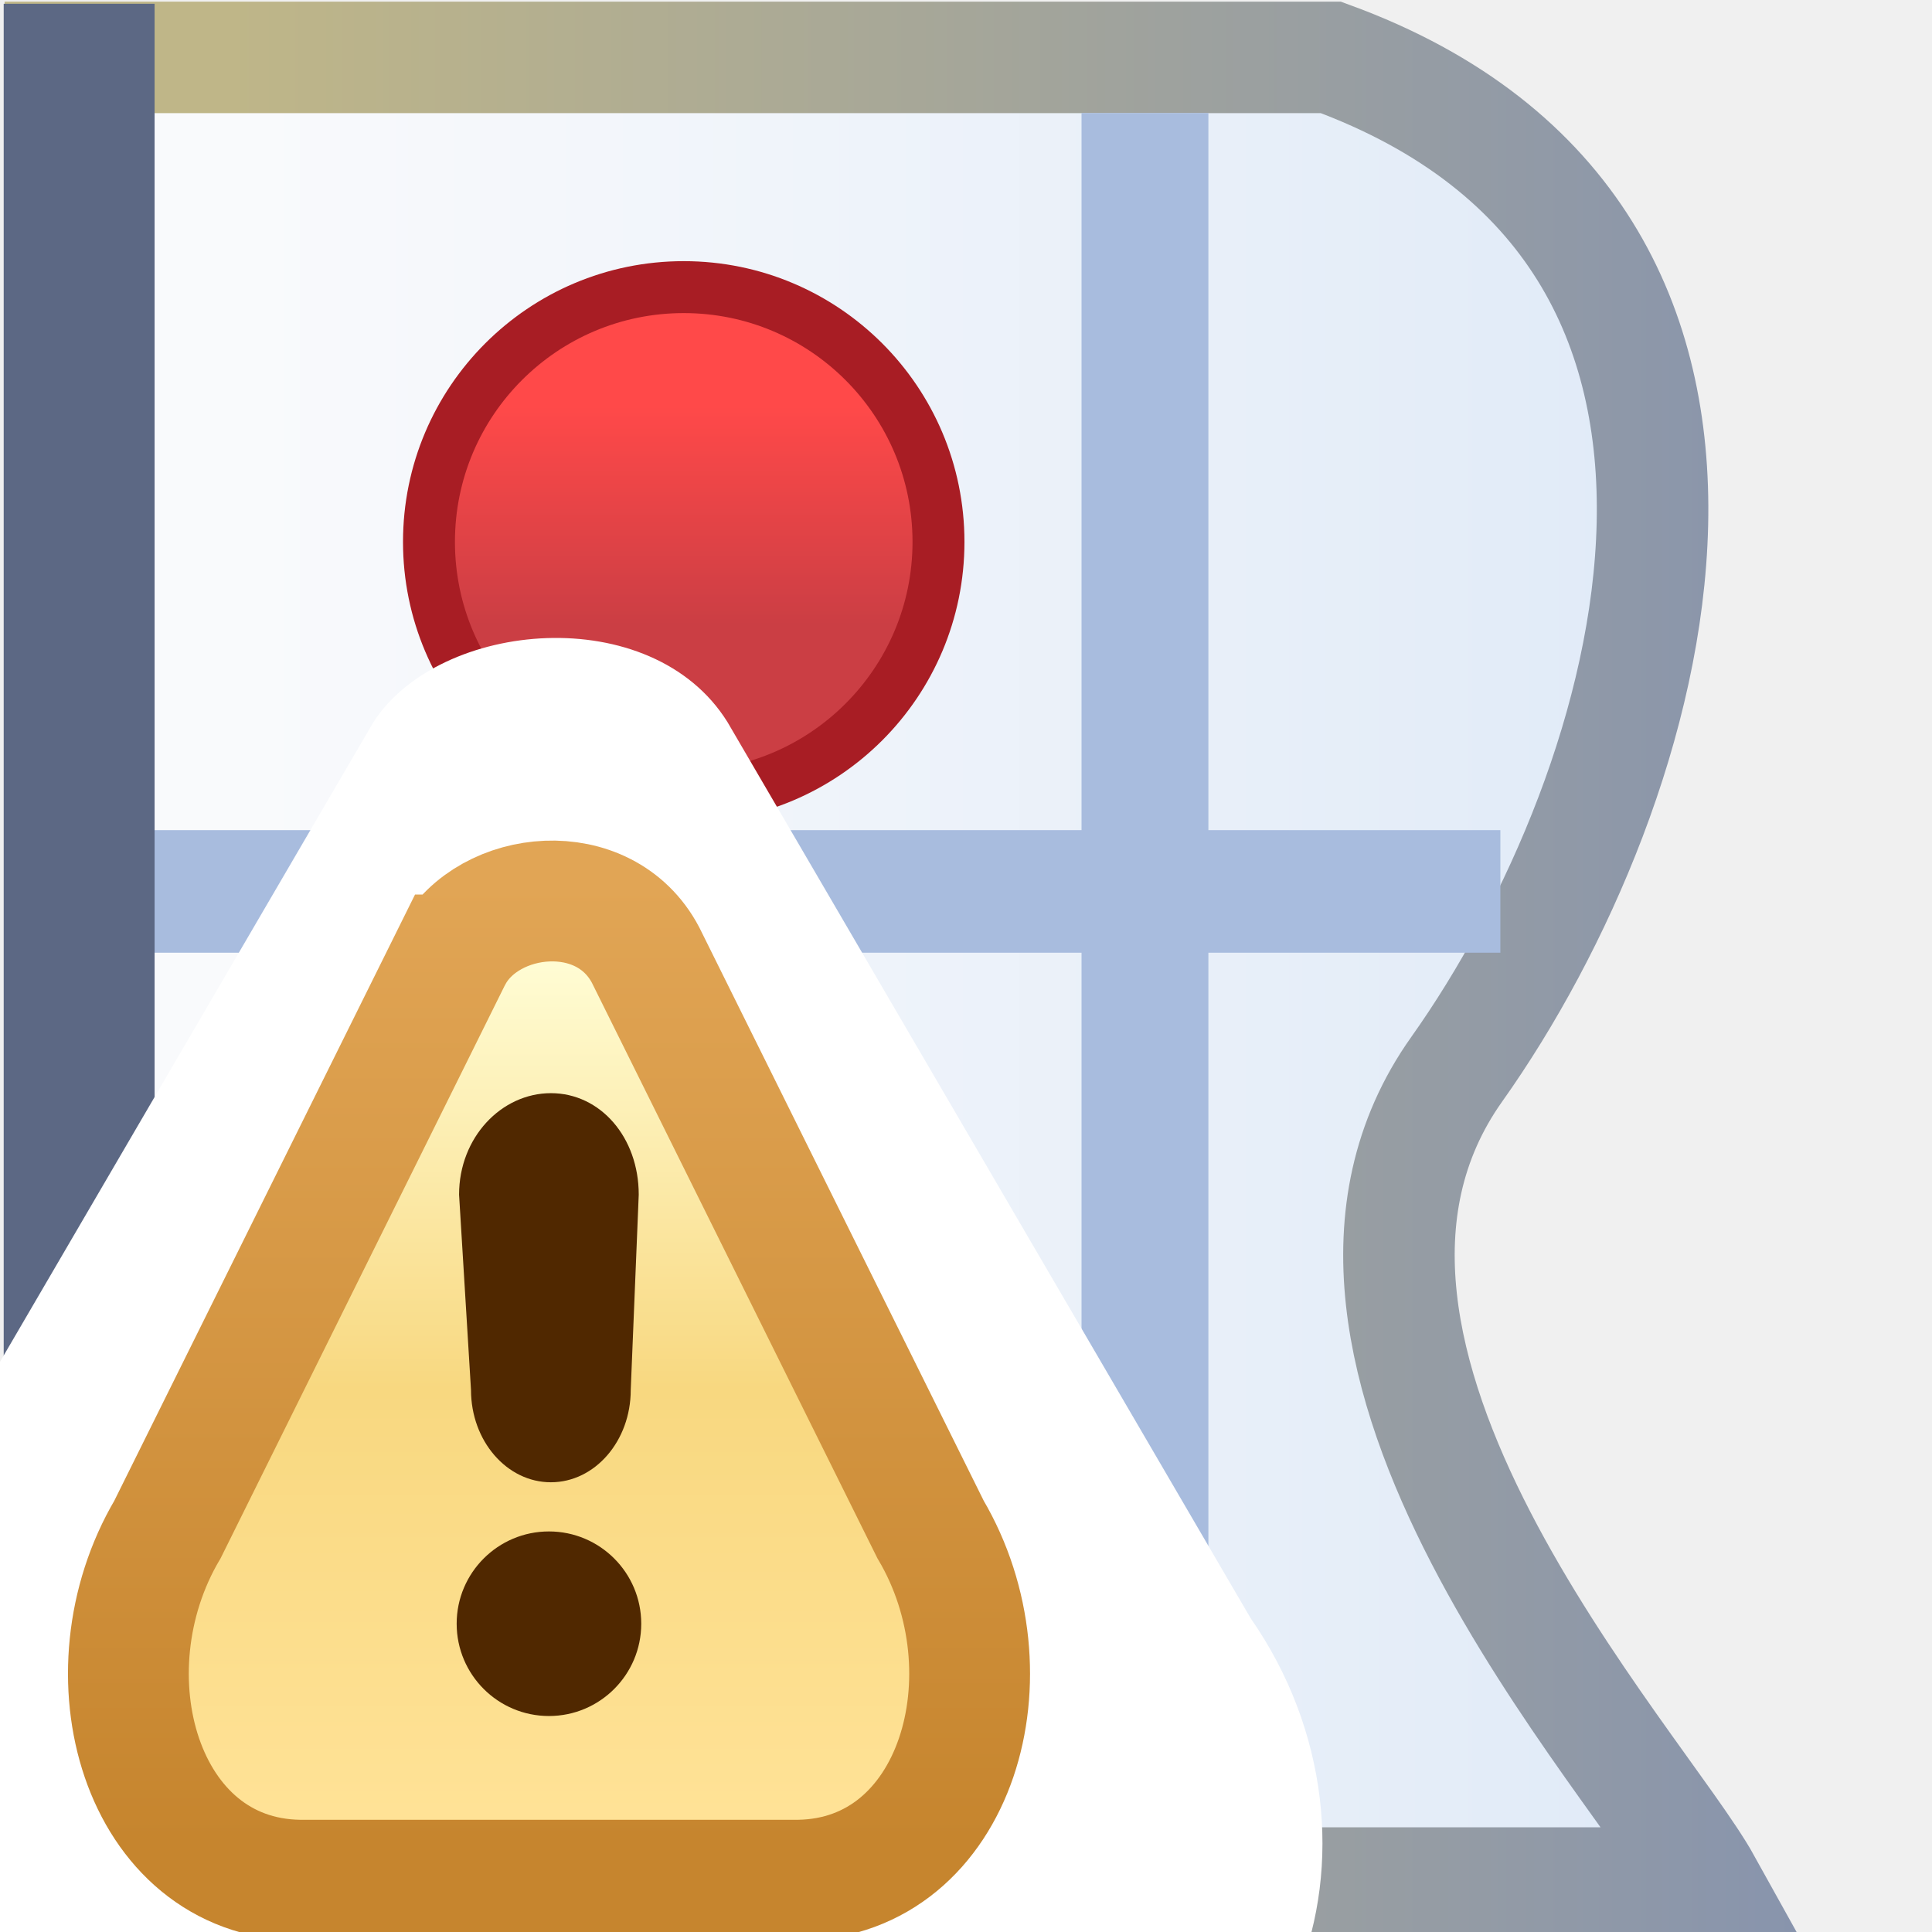
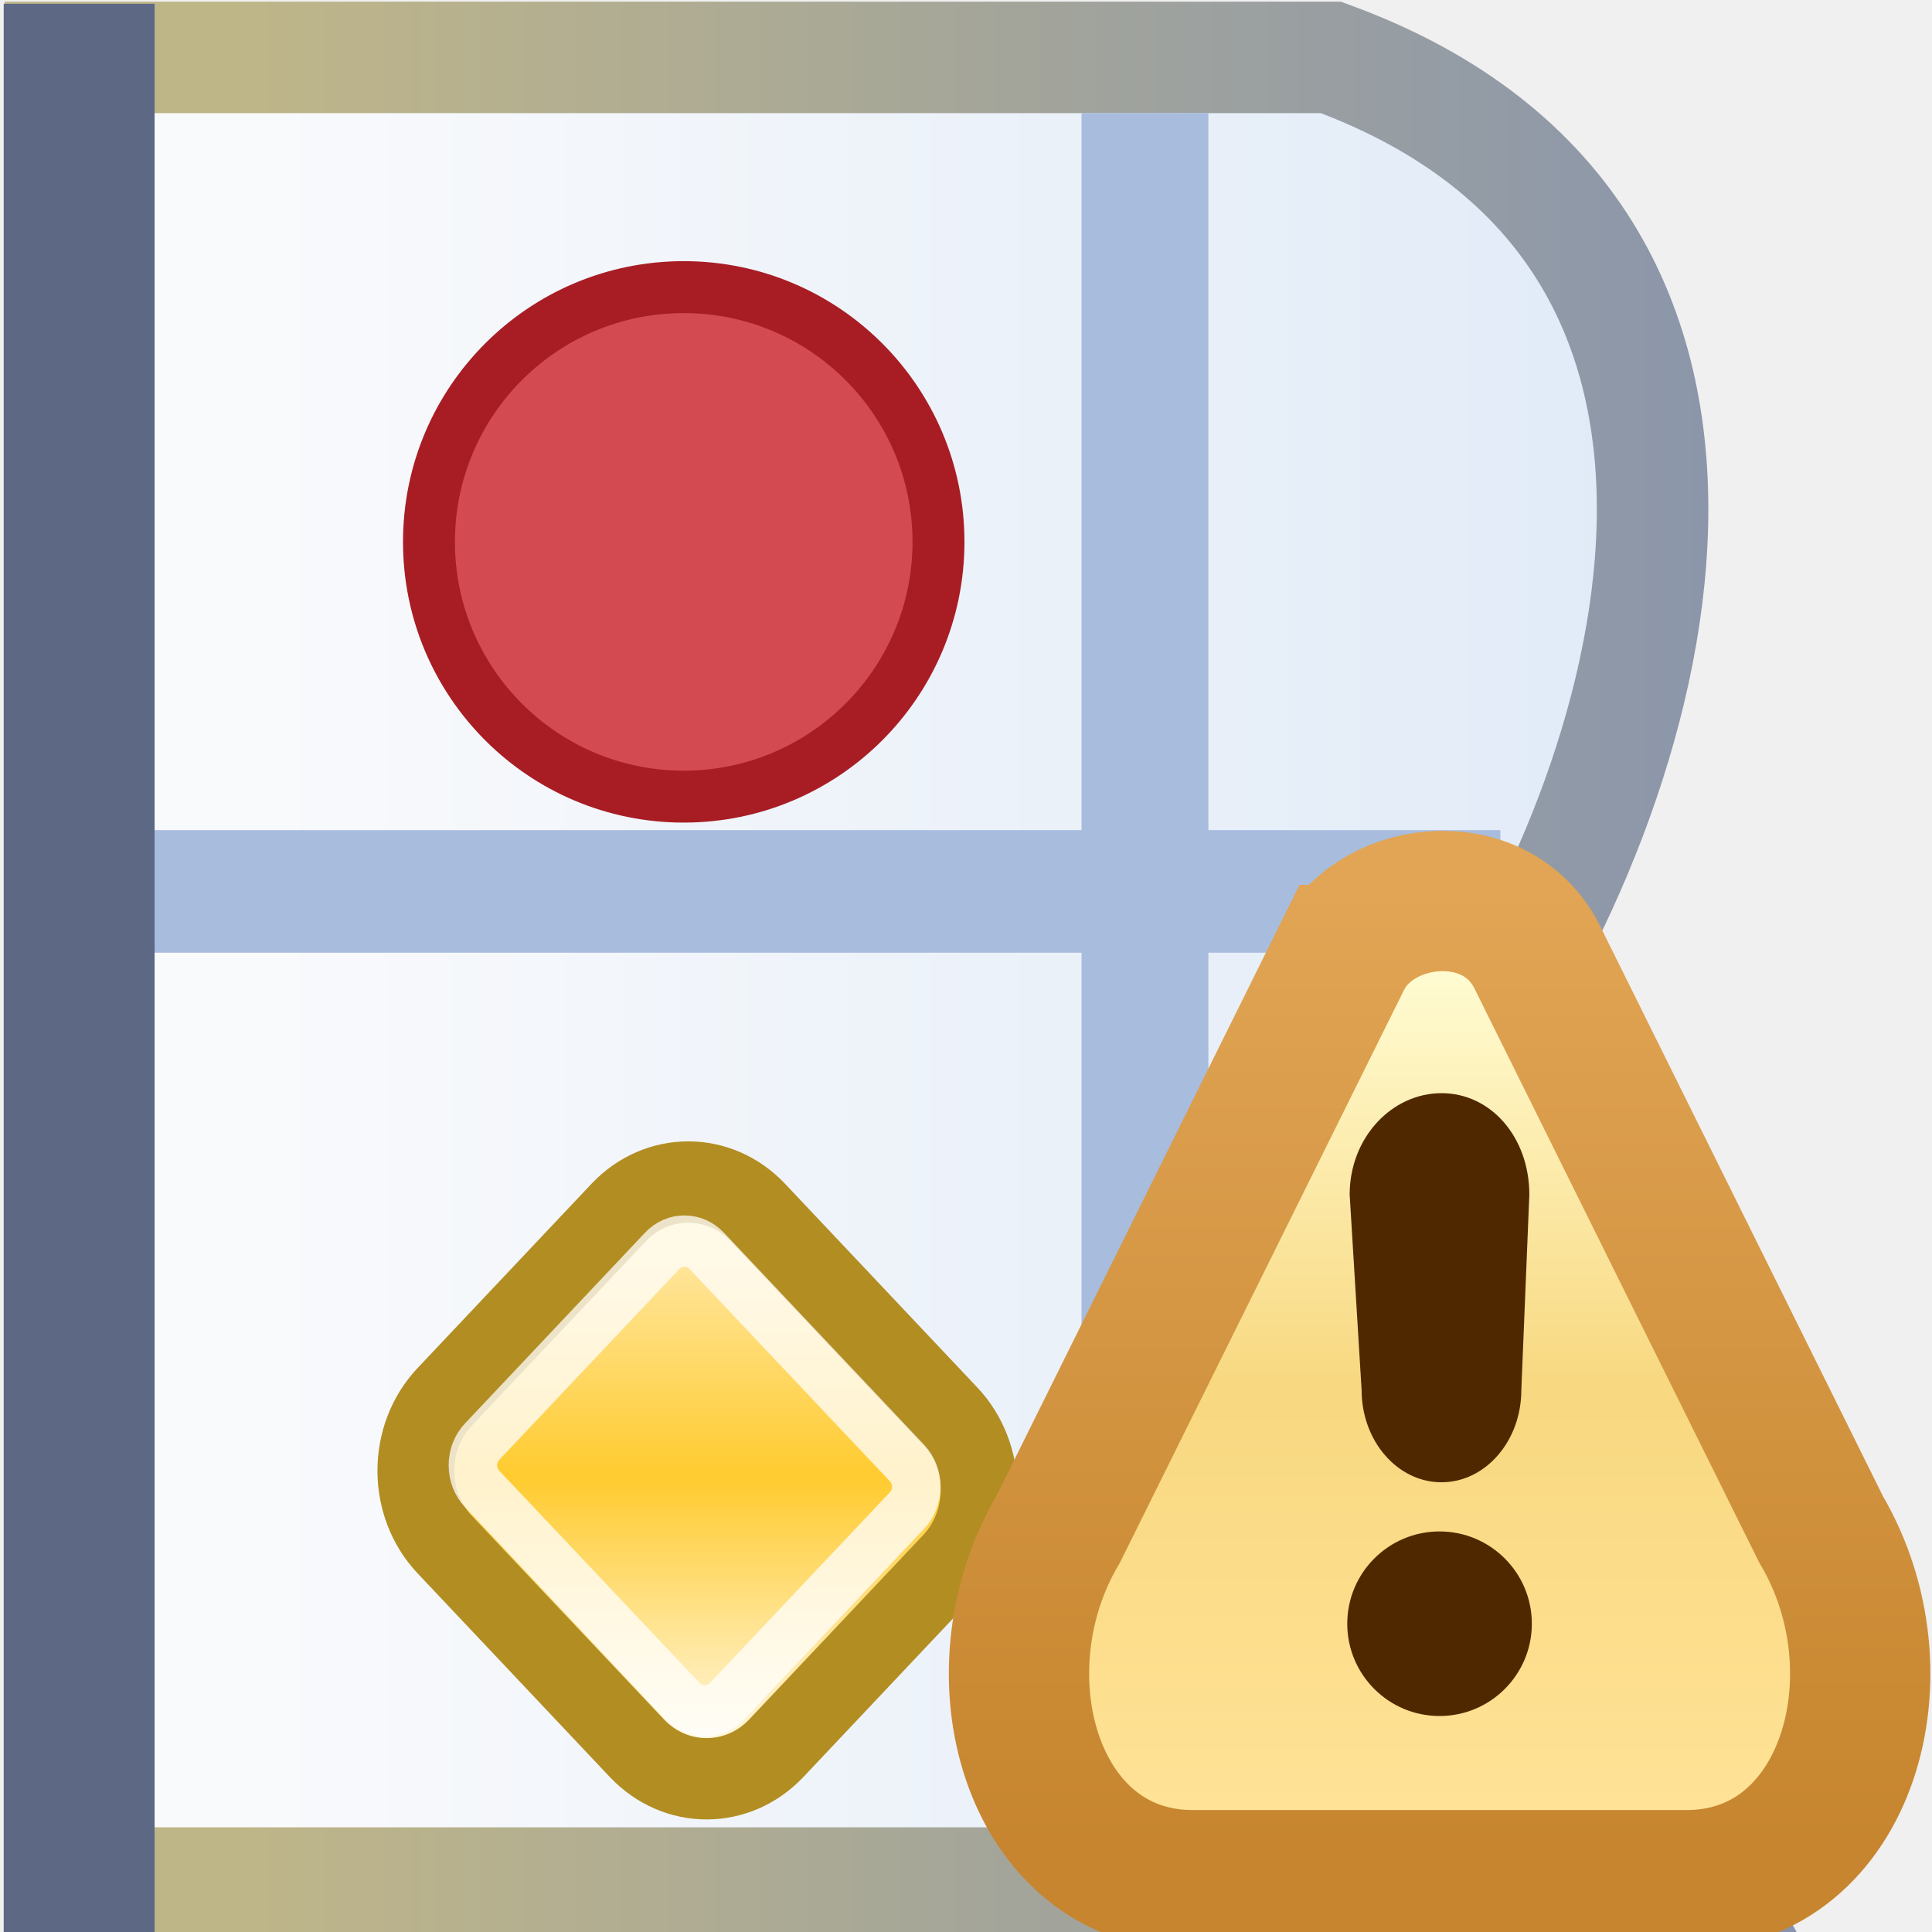
<svg xmlns="http://www.w3.org/2000/svg" xmlns:xlink="http://www.w3.org/1999/xlink" width="16" height="16" id="svg2" version="1.1">
  <defs id="defs4">
-     <linearGradient id="linearGradient3852">
-       <stop style="stop-color:#ff4949;stop-opacity:1" offset="0" id="stop3854" />
-       <stop style="stop-color:#cb3e44;stop-opacity:1" offset="1" id="stop3856" />
-     </linearGradient>
    <linearGradient id="linearGradient5105">
      <stop style="stop-color:#bfb688;stop-opacity:1;" offset="0" id="stop5107" />
      <stop style="stop-color:#8693ae;stop-opacity:1" offset="1" id="stop5109" />
    </linearGradient>
    <linearGradient id="linearGradient5255">
      <stop style="stop-color:#f9fafc;stop-opacity:1" offset="0" id="stop5257" />
      <stop style="stop-color:#dee9f7;stop-opacity:1" offset="1" id="stop5259" />
    </linearGradient>
    <linearGradient id="linearGradient4903-7-7-52">
      <stop id="stop4905-2-3-9" offset="0" style="stop-color:#ffe69f;stop-opacity:1" />
      <stop style="stop-color:#ffcb2f;stop-opacity:1" offset="0.415" id="stop4911-4-9-2" />
      <stop id="stop4907-3-6-1" offset="1" style="stop-color:#ffffff;stop-opacity:1" />
    </linearGradient>
    <linearGradient xlink:href="#linearGradient5255" id="linearGradient18366" gradientUnits="userSpaceOnUse" gradientTransform="matrix(1.382308,0,0,0.9807125,-6.264242,20.04421)" x1="22.879" y1="1037.211" x2="22.879" y2="1051.027" />
    <linearGradient xlink:href="#linearGradient5105" id="linearGradient18368" gradientUnits="userSpaceOnUse" gradientTransform="matrix(1.382308,0,0,0.9807125,20.35621,20.04421)" x1="9.171" y1="1036.943" x2="9.171" y2="1051.68" />
    <linearGradient xlink:href="#linearGradient4903-7-7-52" id="linearGradient20355" gradientUnits="userSpaceOnUse" gradientTransform="matrix(0.7216023,0,0,0.7216023,246.5466,-1265.794)" x1="733.184" y1="727.802" x2="738.317" y2="732.935" />
    <linearGradient y2="0.393" x2="6.389" y1="7.237" x1="6.389" gradientUnits="userSpaceOnUse" id="linearGradient4200" xlink:href="#linearGradient5091" />
    <linearGradient y2="0.982" x2="3.383" y1="7.016" x1="3.383" gradientUnits="userSpaceOnUse" id="linearGradient4198" xlink:href="#linearGradient5081" />
    <linearGradient id="linearGradient5081">
      <stop id="stop5083" offset="0" style="stop-color:#ffe296;stop-opacity:1" />
      <stop style="stop-color:#f8d880;stop-opacity:1" offset="0.5" id="stop5089" />
      <stop id="stop5085" offset="1" style="stop-color:#fffcd3;stop-opacity:1" />
    </linearGradient>
    <linearGradient id="linearGradient5091">
      <stop id="stop5093" offset="0" style="stop-color:#c6852e;stop-opacity:1" />
      <stop id="stop5095" offset="1" style="stop-color:#e1a555;stop-opacity:1" />
    </linearGradient>
-     <linearGradient y2="0.982" x2="3.383" y1="7.016" x1="3.383" gradientUnits="userSpaceOnUse" id="linearGradient4198-1" xlink:href="#linearGradient5081-2" />
-     <linearGradient id="linearGradient5081-2">
-       <stop id="stop5083-6" offset="0" style="stop-color:#ffe296;stop-opacity:1" />
-       <stop style="stop-color:#f8d880;stop-opacity:1" offset="0.5" id="stop5089-6" />
-       <stop id="stop5085-1" offset="1" style="stop-color:#fffcd3;stop-opacity:1" />
-     </linearGradient>
-     <linearGradient y2="0.393" x2="6.389" y1="7.237" x1="6.389" gradientUnits="userSpaceOnUse" id="linearGradient4200-0" xlink:href="#linearGradient5091-0" />
-     <linearGradient id="linearGradient5091-0">
-       <stop id="stop5093-5" offset="0" style="stop-color:#c6852e;stop-opacity:1" />
-       <stop id="stop5095-9" offset="1" style="stop-color:#e1a555;stop-opacity:1" />
-     </linearGradient>
-     <linearGradient xlink:href="#linearGradient3852" id="linearGradient3858" x1="385.984" y1="462.57" x2="385.984" y2="471.699" gradientUnits="userSpaceOnUse" />
  </defs>
  <g id="layer1" style="display:inline" transform="translate(0,-1036.362)">
    <g style="display:inline" id="g8472" transform="matrix(0.9346781,0,0,0.9346781,-14.57181,69.04451)">
      <g transform="translate(15.60054,0)" id="g8421" />
      <g id="g10285" transform="matrix(0,1,1,0,-1019.403,1019.403)">
        <path id="rect4172-1" d="m 16.026,1035.528 16.176,0 0,14.578 c -1.063,-0.59 -4.699,-3.988 -7.21,-2.206 -2.511,1.782 -7.382,3.214 -8.966,-1.115 z" style="fill:url(#linearGradient18366);fill-opacity:1;stroke:url(#linearGradient18368);stroke-width:0.988;stroke-linecap:butt;stroke-linejoin:miter;stroke-miterlimit:4;stroke-opacity:1;stroke-dasharray:none;stroke-dashoffset:0;display:inline" />
        <rect y="1042.646" x="22.742" height="1.07" width="1.418" id="rect4942" style="fill:none;stroke:none" />
        <rect y="1044.786" x="22.742" height="1.07" width="1.418" id="rect4942-1" style="fill:none;stroke:none;display:inline" />
        <g id="g20348" transform="matrix(0.8824479,0,0,0.8824479,4.173906,122.6679)">
          <rect style="fill:none;stroke:none;display:inline" id="rect4942-1-7" width="1.422" height="1.013" x="25.573" y="1043.461" />
          <rect transform="matrix(0.7272427,0.6863804,0.7272427,-0.6863804,0,0)" ry="1.02" y="-741.458" x="774.856" height="4.583" width="4.851" id="rect4880" style="font-size:13.589px;font-style:normal;font-weight:normal;line-height:125%;letter-spacing:0px;word-spacing:0px;color:#000000;fill:url(#linearGradient20355);fill-opacity:1;fill-rule:nonzero;stroke:#b28d22;stroke-width:0.794;stroke-linecap:butt;stroke-linejoin:miter;stroke-miterlimit:4;stroke-opacity:1;stroke-dasharray:none;stroke-dashoffset:0;marker:none;visibility:visible;display:inline;overflow:visible;enable-background:accumulate;font-family:Sans" />
          <rect transform="matrix(0.7272427,0.6863804,0.7272427,-0.6863804,0,0)" ry="0.327" y="-740.819" x="775.439" height="3.286" width="3.583" id="rect4880-5" style="font-size:13.589px;font-style:normal;font-weight:normal;line-height:125%;letter-spacing:0px;word-spacing:0px;color:#000000;fill:none;stroke:#ffffff;stroke-width:0.502;stroke-linecap:butt;stroke-linejoin:miter;stroke-miterlimit:4;stroke-opacity:0.751;stroke-dasharray:none;stroke-dashoffset:0;marker:none;visibility:visible;display:inline;overflow:visible;enable-background:accumulate;font-family:Sans" />
        </g>
        <path style="fill:#adc1e1;fill-opacity:1;stroke:#a8bcde;stroke-width:1.086px;stroke-linecap:butt;stroke-linejoin:miter;stroke-opacity:1" d="m 23.416,1036.025 0,12.262" id="path18345" />
        <path style="fill:#adc1e1;fill-opacity:1;stroke:#a8bcde;stroke-width:1.124px;stroke-linecap:butt;stroke-linejoin:miter;stroke-opacity:1" d="m 16.519,1045.138 15.173,0" id="path18347" />
        <g transform="matrix(0,1.069887,1.069887,0,-1093.178,1054.474)" style="display:inline;fill:#d34a50;fill-opacity:1;stroke:#a81d24;stroke-opacity:1" id="layer1-8">
          <g id="g11331-3-1-1" style="display:inline;fill:#d34a50;fill-opacity:1;stroke:#a81d24;stroke-opacity:1" transform="matrix(0.279033,0,0,0.279033,-100.5321,912.079)">
            <g style="fill:#d34a50;fill-opacity:1;stroke:#a81d24;stroke-opacity:1" id="g13408-8" />
          </g>
          <g id="g6124-3" style="display:inline;fill:#d34a50;fill-opacity:1;stroke:#a81d24;stroke-opacity:1" transform="matrix(-1,0,0,1,16.12959,8.014063)">
            <g id="text6430" style="font-size:13.589px;font-style:normal;font-weight:normal;line-height:125%;letter-spacing:0px;word-spacing:0px;fill:#d34a50;fill-opacity:1;stroke:#a81d24;font-family:Sans;stroke-opacity:1" transform="scale(-1,1)" />
            <g id="g6438" style="font-size:13.589px;font-style:normal;font-weight:normal;line-height:125%;letter-spacing:0px;word-spacing:0px;fill:#d34a50;fill-opacity:1;stroke:#a81d24;display:inline;font-family:Sans;stroke-opacity:1" transform="scale(-1,1)" />
          </g>
        </g>
-         <path transform="matrix(0,0.2124455,0.2124455,0,-79.15609,958.5959)" d="m 398.75,468.237 c 0,5.868 -4.757,10.625 -10.625,10.625 -5.868,0 -10.625,-4.757 -10.625,-10.625 0,-5.868 4.757,-10.625 10.625,-10.625 5.868,0 10.625,4.757 10.625,10.625 z" id="path10796-2-6-2" style="font-size:13.589px;font-style:normal;font-weight:normal;line-height:125%;letter-spacing:0px;word-spacing:0px;fill:url(#linearGradient3858);fill-opacity:1;stroke:#a81d24;stroke-width:2.166;stroke-linecap:round;stroke-linejoin:round;stroke-miterlimit:4;stroke-opacity:1;stroke-dasharray:none;stroke-dashoffset:0;display:inline;font-family:Sans" />
+         <path transform="matrix(0,0.2124455,0.2124455,0,-79.15609,958.5959)" d="m 398.75,468.237 c 0,5.868 -4.757,10.625 -10.625,10.625 -5.868,0 -10.625,-4.757 -10.625,-10.625 0,-5.868 4.757,-10.625 10.625,-10.625 5.868,0 10.625,4.757 10.625,10.625 z" id="path10796-2-6-2" style="font-size:13.589px;font-style:normal;font-weight:normal;line-height:125%;letter-spacing:0px;word-spacing:0px;fill:#d34a50;fill-opacity:1;stroke:#a81d24;stroke-width:2.166;stroke-linecap:round;stroke-linejoin:round;stroke-miterlimit:4;stroke-opacity:1;stroke-dasharray:none;stroke-dashoffset:0;display:inline;font-family:Sans" />
        <rect style="fill:#5c6884;fill-opacity:1;stroke:none" id="rect21127" width="1.337" height="17.152" x="1035.026" y="15.551" transform="matrix(0,1,1,0,0,0)" ry="0" />
-         <g transform="matrix(0,0.8775719,0.8775719,0,-888.1115,1032.837)" style="display:inline" id="layer1-6">
+         <g transform="matrix(0,0.8775719,0.8775719,0,-888.1115,1040.728)" style="display:inline" id="layer1-6">
          <g transform="matrix(0.9346781,0,0,0.9346781,-14.57181,69.04451)" id="g8472-9" style="display:inline">
            <g transform="matrix(1.416639,0,0,1.416639,-3.241136,-441.5072)" id="g4193">
-               <path style="fill:#ffffff;fill-opacity:1;stroke:none;display:inline" d="m 17.996,1042.674 -3.989,6.833 c -1.19,1.711 -0.379,4.143 1.841,4.173 l 2.516,0 1.964,0 2.516,0 c 2.22,-0.03 3.031,-2.462 1.841,-4.173 l -3.989,-6.833 c -0.578,-0.929 -2.197,-0.78 -2.7,0 z" id="path4292-2" />
-               <path style="fill:url(#linearGradient4198);fill-opacity:1;stroke:url(#linearGradient4200);stroke-width:0.861;stroke-linecap:butt;stroke-linejoin:miter;stroke-opacity:1;stroke-miterlimit:4;stroke-dasharray:none" d="M 2.812,0.906 0.781,5 C 0.175,6.025 0.588,7.482 1.719,7.5 L 3,7.5 l 1,0 1.281,0 C 6.412,7.482 6.825,6.025 6.219,5 L 4.188,0.906 c -0.294,-0.557 -1.119,-0.467 -1.375,0 z" id="path4292" transform="matrix(1.069887,0,0,1.069887,15.59019,1043.48)" />
+               <path style="fill:url(#linearGradient4198);fill-opacity:1;stroke:url(#linearGradient4200);stroke-width:1px;stroke-linecap:butt;stroke-linejoin:miter;stroke-opacity:1" d="M 2.812,0.906 0.781,5 C 0.175,6.025 0.588,7.482 1.719,7.5 L 3,7.5 l 1,0 1.281,0 C 6.412,7.482 6.825,6.025 6.219,5 L 4.188,0.906 c -0.294,-0.557 -1.119,-0.467 -1.375,0 z" id="path4292" transform="matrix(1.069887,0,0,1.069887,15.59019,1043.48)" />
              <path style="fill:#502800;fill-opacity:1;stroke:none" id="path4253" d="m 4.109,5.484 c 0,0.345 -0.28,0.625 -0.625,0.625 -0.345,0 -0.625,-0.28 -0.625,-0.625 0,-0.345 0.28,-0.625 0.625,-0.625 0.345,0 0.625,0.28 0.625,0.625 z" transform="matrix(1.125929,0,0,1.125929,15.41164,1043.374)" />
              <path style="fill:#502800;fill-opacity:1;stroke:none;display:inline" d="m 19.35,1045.503 c -0.378,0 -0.701,0.337 -0.701,0.774 l 0.091,1.489 c 0,0.389 0.273,0.704 0.609,0.704 0.336,0 0.609,-0.315 0.609,-0.704 l 0.061,-1.489 c 0,-0.437 -0.292,-0.774 -0.67,-0.774 z" id="path4253-7" />
            </g>
          </g>
        </g>
      </g>
    </g>
  </g>
</svg>
